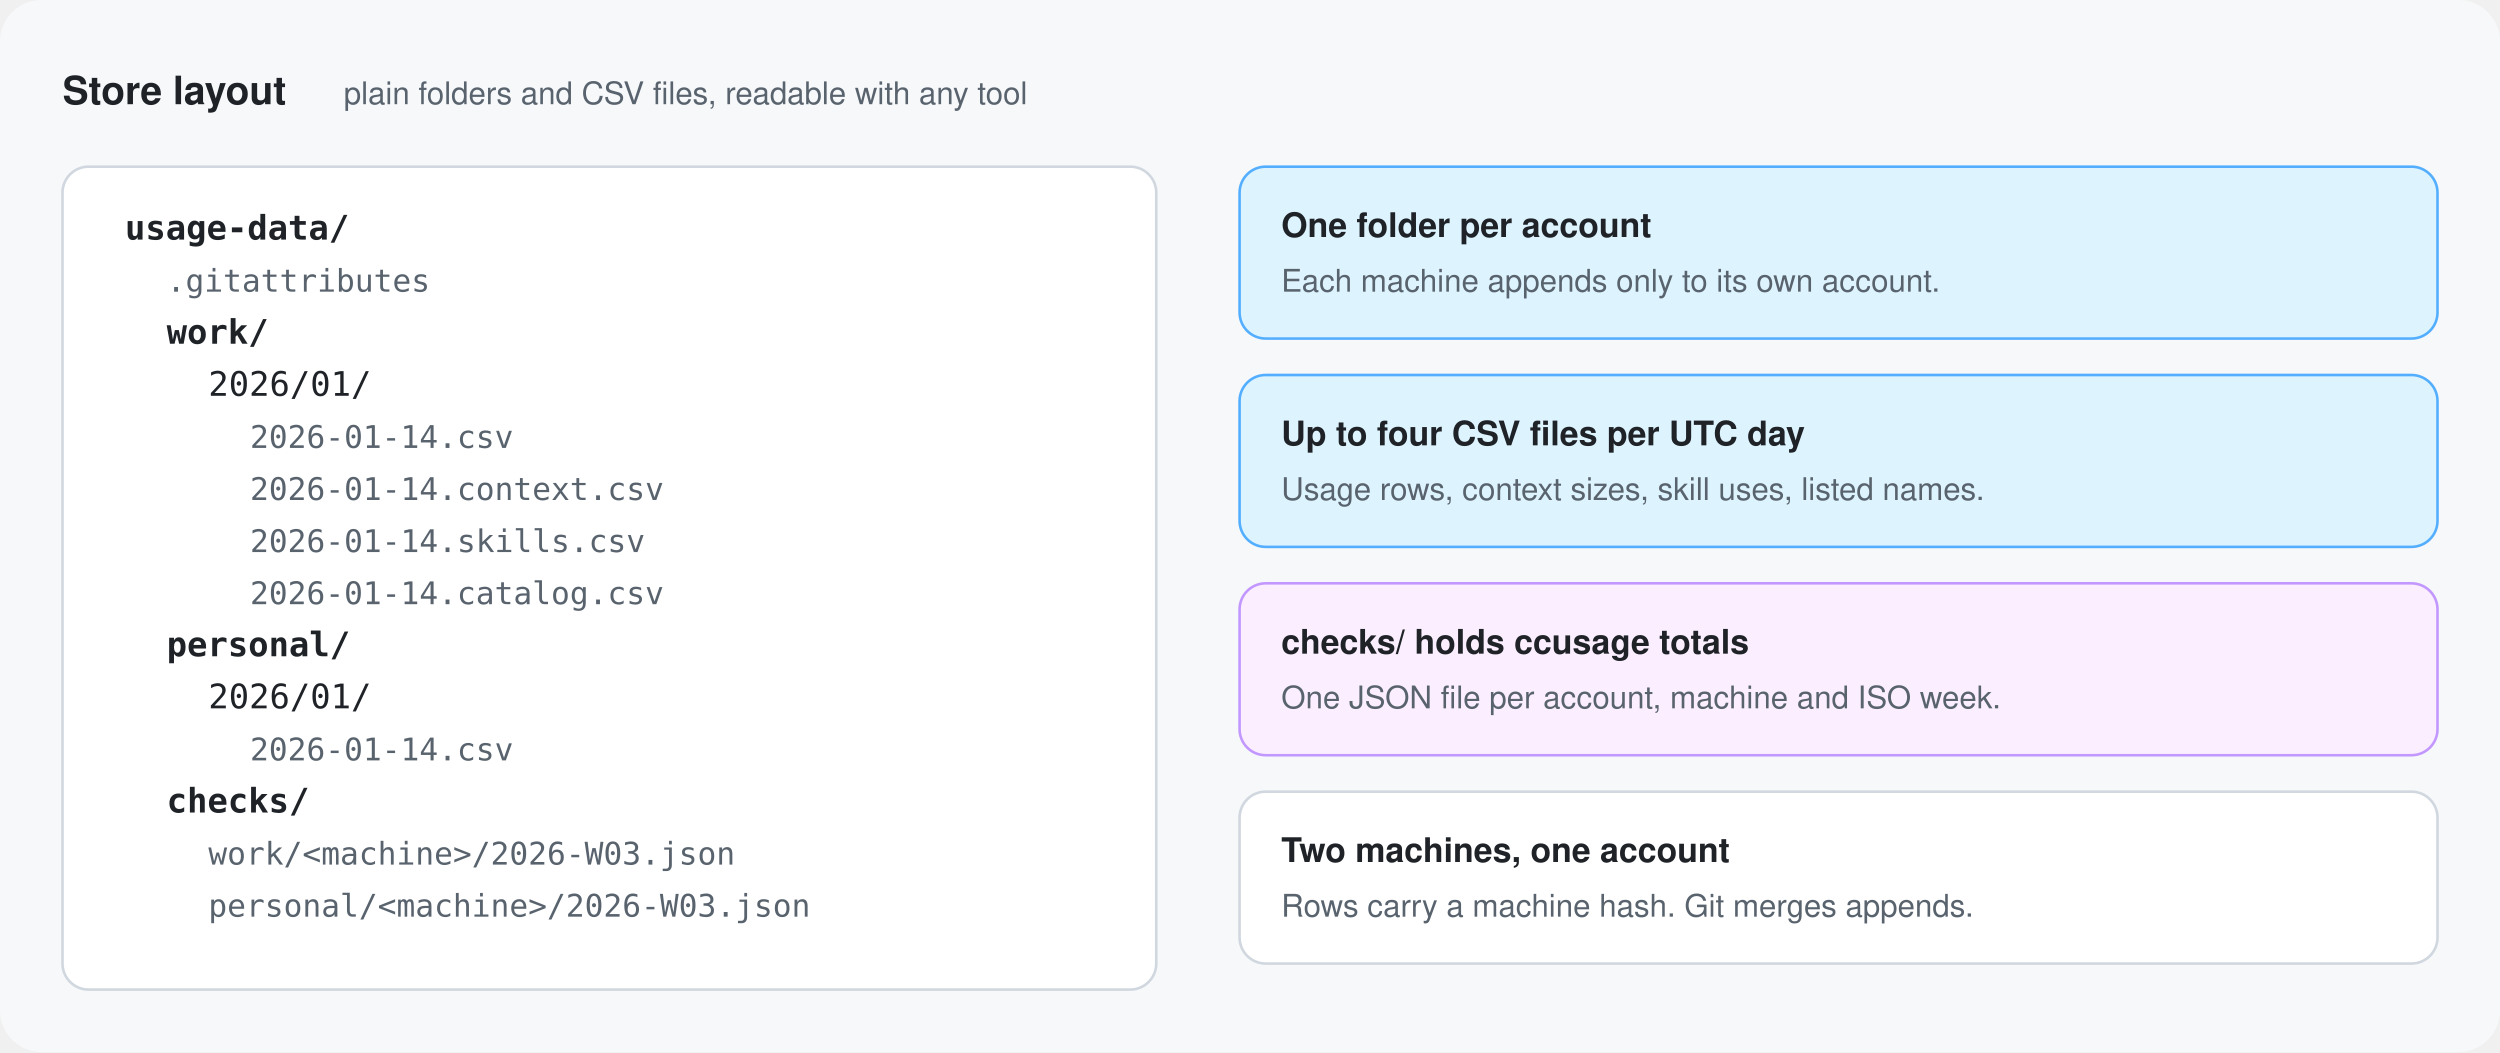
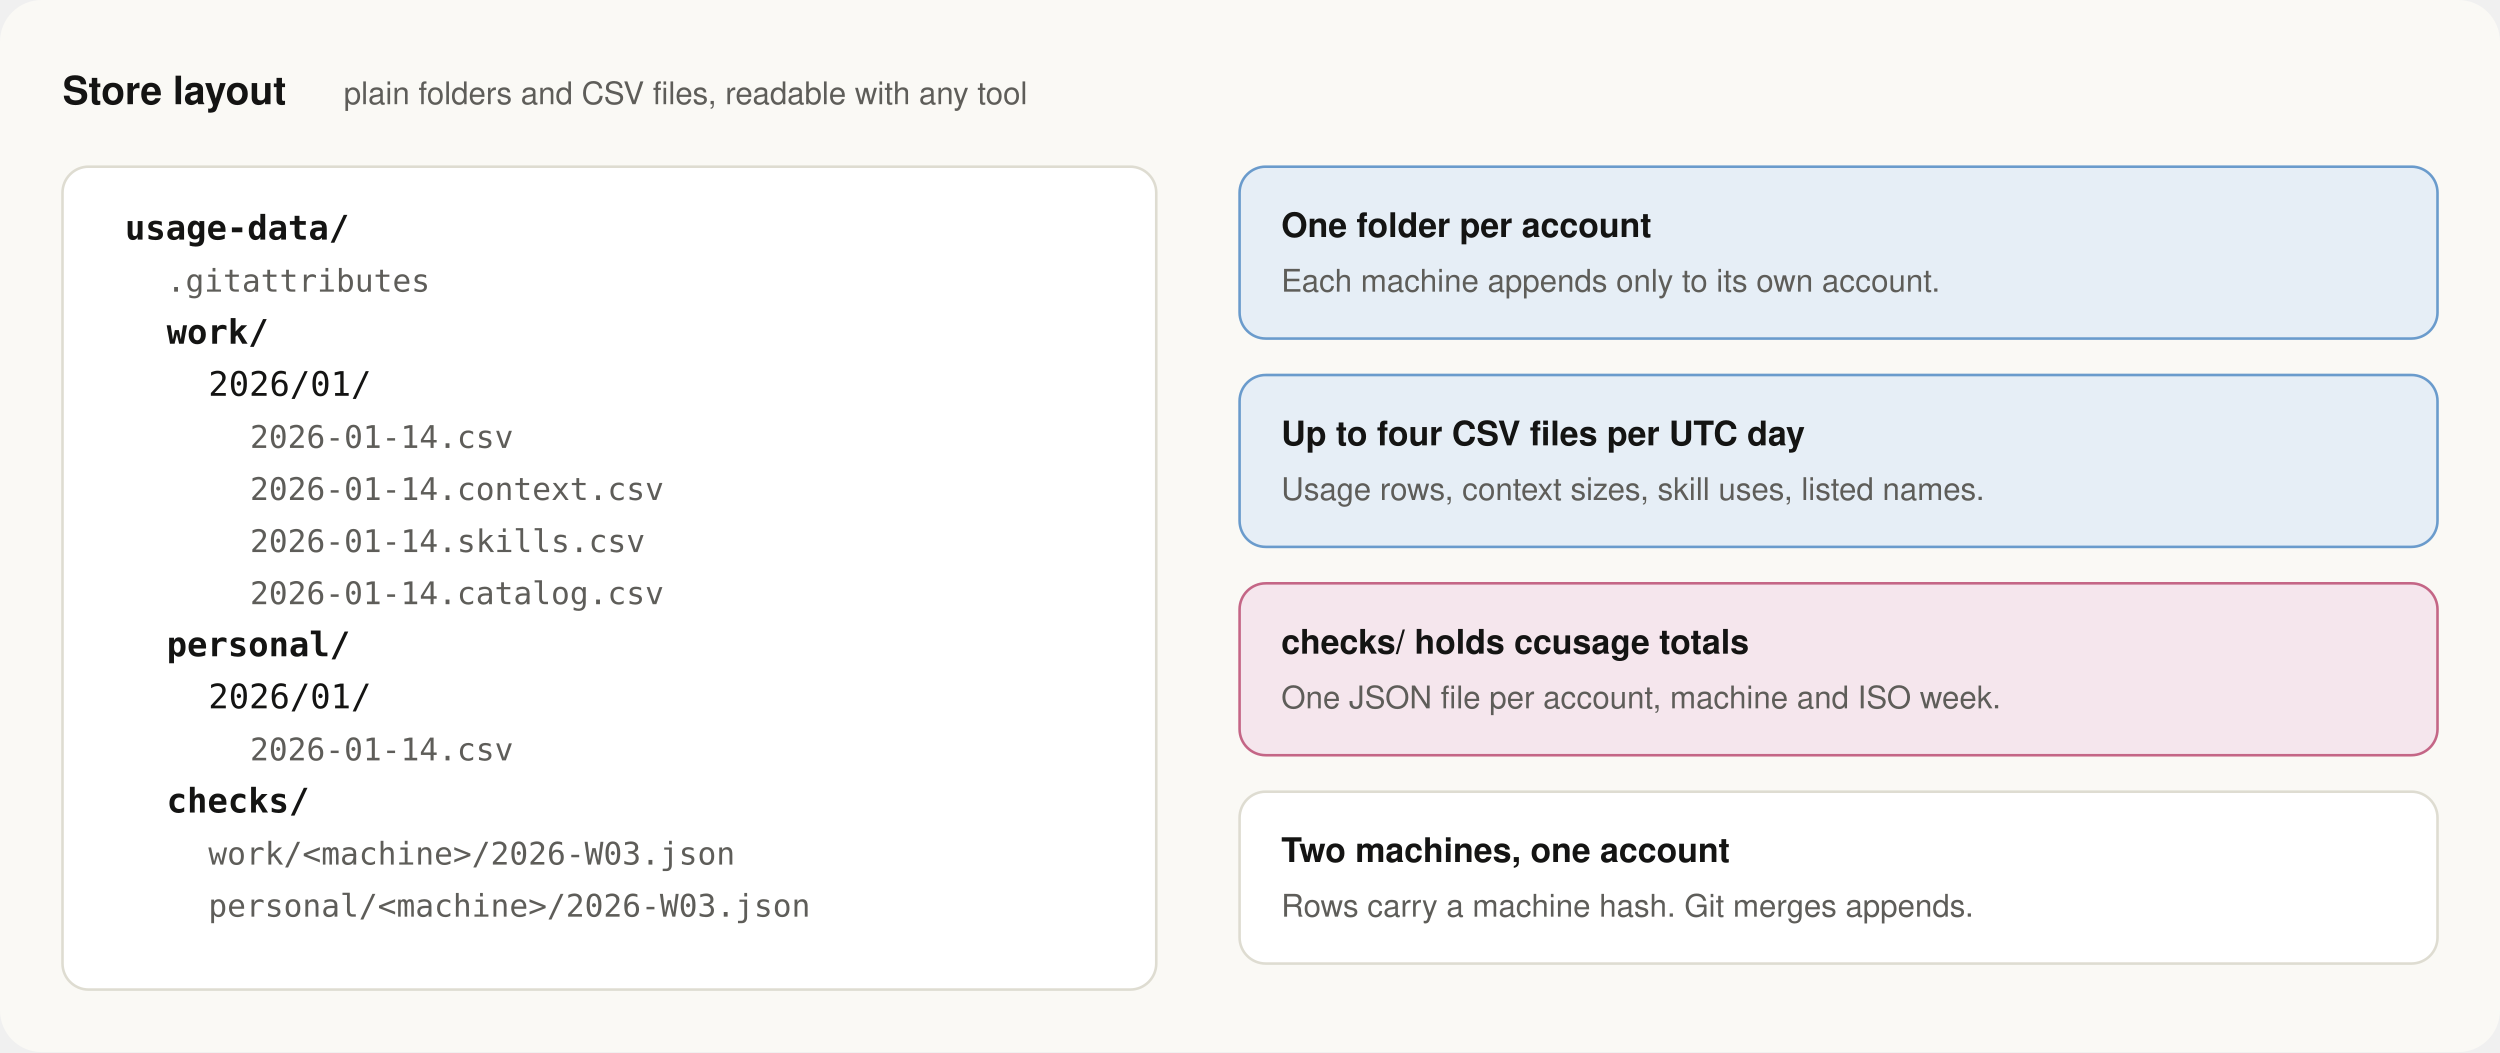
<svg xmlns="http://www.w3.org/2000/svg" width="960" height="404" viewBox="0 0 960 404" role="img" aria-labelledby="title desc">
  <style>
-     .bg { fill: #f6f8fa; }
-     .card { fill: #ffffff; stroke: #d0d7de; stroke-width: 1; }
-     .blue { fill: #ddf4ff; stroke: #54aeff; stroke-width: 1; }
-     .green { fill: #dafbe1; stroke: #4ac26b; stroke-width: 1; }
-     .orange { fill: #fff1e5; stroke: #fb8f44; stroke-width: 1; }
-     .purple { fill: #fbefff; stroke: #c297ff; stroke-width: 1; }
-     .red { fill: #ffebe9; stroke: #ff8182; stroke-width: 1; }
-     .ink { fill: #59636e; }
-     text { fill: #1f2328; font-family: -apple-system, BlinkMacSystemFont, "Segoe UI", Helvetica, Arial, sans-serif; font-size: 13px; }
+     .bg { fill: #faf9f5; }
+     .card { fill: #ffffff; stroke: #dedcd1; stroke-width: 1; }
+     .blue { fill: #e6eef6; stroke: #6a9bcc; stroke-width: 1; }
+     .green { fill: #eaefe4; stroke: #788c5d; stroke-width: 1; }
+     .orange { fill: #f8e6de; stroke: #d97757; stroke-width: 1; }
+     .purple { fill: #f5e6ed; stroke: #c46686; stroke-width: 1; }
+     .red { fill: #f7e9e7; stroke: #c9645a; stroke-width: 1; }
+     .ink { fill: #5e5d59; }
+     text { fill: #141413; font-family: 'Anthropic Sans', system-ui, -apple-system, "Segoe UI", Helvetica, Arial, sans-serif; font-size: 13px; }
    .h { font-size: 15px; font-weight: 600; }
    .b { font-weight: 600; }
-     .s { font-size: 12px; fill: #59636e; }
-     .mono { font-family: ui-monospace, SFMono-Regular, Menlo, Consolas, monospace; }
+     .s { font-size: 12px; fill: #5e5d59; }
+     .mono { font-family: 'Anthropic Mono', 'JetBrains Mono', ui-monospace, SFMono-Regular, Menlo, monospace; }
    .num { fill: #ffffff; font-size: 12px; font-weight: 600; }
-     .line { stroke: #8c959f; stroke-width: 1.5; fill: none; }
-     .line-blue { stroke: #0969da; stroke-width: 1.5; fill: none; }
-     .line-purple { stroke: #8250df; stroke-width: 1.5; fill: none; stroke-dasharray: 5 4; }
-     .line-red { stroke: #cf222e; stroke-width: 1.5; fill: none; stroke-dasharray: 5 4; }
-     .a-grey { fill: #8c959f; }
-     .a-blue { fill: #0969da; }
-     .a-purple { fill: #8250df; }
-     .a-red { fill: #cf222e; }
-     .dot-blue { fill: #0969da; }
-     .dot-green { fill: #1a7f37; }
-     .dot-orange { fill: #bc4c00; }
+     .line { stroke: #87867f; stroke-width: 1.5; fill: none; }
+     .line-blue { stroke: #3d6fa3; stroke-width: 1.5; fill: none; }
+     .line-purple { stroke: #a64d87; stroke-width: 1.5; fill: none; stroke-dasharray: 5 4; }
+     .line-red { stroke: #b5544a; stroke-width: 1.5; fill: none; stroke-dasharray: 5 4; }
+     .a-grey { fill: #87867f; }
+     .a-blue { fill: #3d6fa3; }
+     .a-purple { fill: #a64d87; }
+     .a-red { fill: #b5544a; }
+     .dot-blue { fill: #3d6fa3; }
+     .dot-green { fill: #5e7a45; }
+     .dot-orange { fill: #c2613f; }
    @media (prefers-color-scheme: dark) {
-       .bg { fill: #0d1117; }
-       .card { fill: #161b22; stroke: #30363d; }
-       .blue { fill: #0f2140; stroke: #1f6feb; }
-       .green { fill: #0f2a1a; stroke: #2ea043; }
-       .orange { fill: #2b1a0c; stroke: #db6d28; }
-       .purple { fill: #231a36; stroke: #8957e5; }
-       .red { fill: #2d1214; stroke: #da3633; }
-       .ink { fill: #9198a1; }
-       text { fill: #e6edf3; }
-       .s { fill: #9198a1; }
-       .num { fill: #0d1117; }
-       .line { stroke: #6e7681; }
-       .line-blue { stroke: #4493f8; }
-       .line-purple { stroke: #ab7df8; }
-       .line-red { stroke: #f85149; }
-       .a-grey { fill: #6e7681; }
-       .a-blue { fill: #4493f8; }
-       .a-purple { fill: #ab7df8; }
-       .a-red { fill: #f85149; }
-       .dot-blue { fill: #4493f8; }
-       .dot-green { fill: #3fb950; }
-       .dot-orange { fill: #f0883e; }
+       .bg { fill: #141413; }
+       .card { fill: #1f1e1d; stroke: #3d3d3a; }
+       .blue { fill: #1b2530; stroke: #6a9bcc; }
+       .green { fill: #1d241b; stroke: #788c5d; }
+       .orange { fill: #2e1e18; stroke: #d97757; }
+       .purple { fill: #2b1c23; stroke: #c46686; }
+       .red { fill: #2e1a19; stroke: #c9645a; }
+       .ink { fill: #b0aea5; }
+       text { fill: #faf9f5; }
+       .s { fill: #b0aea5; }
+       .num { fill: #141413; }
+       .line { stroke: #87867f; }
+       .line-blue { stroke: #6a9bcc; }
+       .line-purple { stroke: #d58ba6; }
+       .line-red { stroke: #e07a6e; }
+       .a-grey { fill: #87867f; }
+       .a-blue { fill: #6a9bcc; }
+       .a-purple { fill: #d58ba6; }
+       .a-red { fill: #e07a6e; }
+       .dot-blue { fill: #6a9bcc; }
+       .dot-green { fill: #9db57e; }
+       .dot-orange { fill: #d97757; }
    }
  </style>
  <defs>
    <marker id="m-grey" viewBox="0 0 10 10" refX="9" refY="5" markerWidth="7" markerHeight="7" orient="auto-start-reverse">
      <path class="a-grey" d="M0,0 L10,5 L0,10 z" />
    </marker>
    <marker id="m-blue" viewBox="0 0 10 10" refX="9" refY="5" markerWidth="7" markerHeight="7" orient="auto-start-reverse">
      <path class="a-blue" d="M0,0 L10,5 L0,10 z" />
    </marker>
    <marker id="m-purple" viewBox="0 0 10 10" refX="9" refY="5" markerWidth="7" markerHeight="7" orient="auto-start-reverse">
      <path class="a-purple" d="M0,0 L10,5 L0,10 z" />
    </marker>
    <marker id="m-red" viewBox="0 0 10 10" refX="9" refY="5" markerWidth="7" markerHeight="7" orient="auto-start-reverse">
      <path class="a-red" d="M0,0 L10,5 L0,10 z" />
    </marker>
  </defs>
  <rect class="bg" x="0" y="0" width="960" height="404" rx="16" />
  <text x="24" y="40" class="h">Store layout</text>
  <text x="132" y="40" class="s">plain folders and CSV files, readable with any tool</text>
  <rect class="card" x="24" y="64" width="420" height="316" rx="10" />
  <text x="48" y="92" class="mono b">usage-data/</text>
  <text x="64" y="112" class="mono s">.gitattributes</text>
  <text x="64" y="132" class="mono b">work/</text>
  <text x="80" y="152" class="mono">2026/01/</text>
  <text x="96" y="172" class="mono s">2026-01-14.csv</text>
  <text x="96" y="192" class="mono s">2026-01-14.context.csv</text>
  <text x="96" y="212" class="mono s">2026-01-14.skills.csv</text>
  <text x="96" y="232" class="mono s">2026-01-14.catalog.csv</text>
  <text x="64" y="252" class="mono b">personal/</text>
  <text x="80" y="272" class="mono">2026/01/</text>
  <text x="96" y="292" class="mono s">2026-01-14.csv</text>
  <text x="64" y="312" class="mono b">checks/</text>
  <text x="80" y="332" class="mono s">work/&lt;machine&gt;/2026-W03.json</text>
  <text x="80" y="352" class="mono s">personal/&lt;machine&gt;/2026-W03.json</text>
  <rect class="blue" x="476" y="64" width="460" height="66" rx="10" />
  <text x="492" y="91" class="b">One folder per account</text>
  <text x="492" y="112" class="s">Each machine appends only to its own account.</text>
  <rect class="blue" x="476" y="144" width="460" height="66" rx="10" />
  <text x="492" y="171" class="b">Up to four CSV files per UTC day</text>
  <text x="492" y="192" class="s">Usage rows, context sizes, skill uses, listed names.</text>
  <rect class="purple" x="476" y="224" width="460" height="66" rx="10" />
  <text x="492" y="251" class="b">checks/ holds ccusage totals</text>
  <text x="492" y="272" class="s">One JSON file per account, machine and ISO week.</text>
  <rect class="card" x="476" y="304" width="460" height="66" rx="10" />
  <text x="492" y="331" class="b">Two machines, one account</text>
  <text x="492" y="352" class="s">Rows carry a machine hash. Git merges appends.</text>
</svg>
